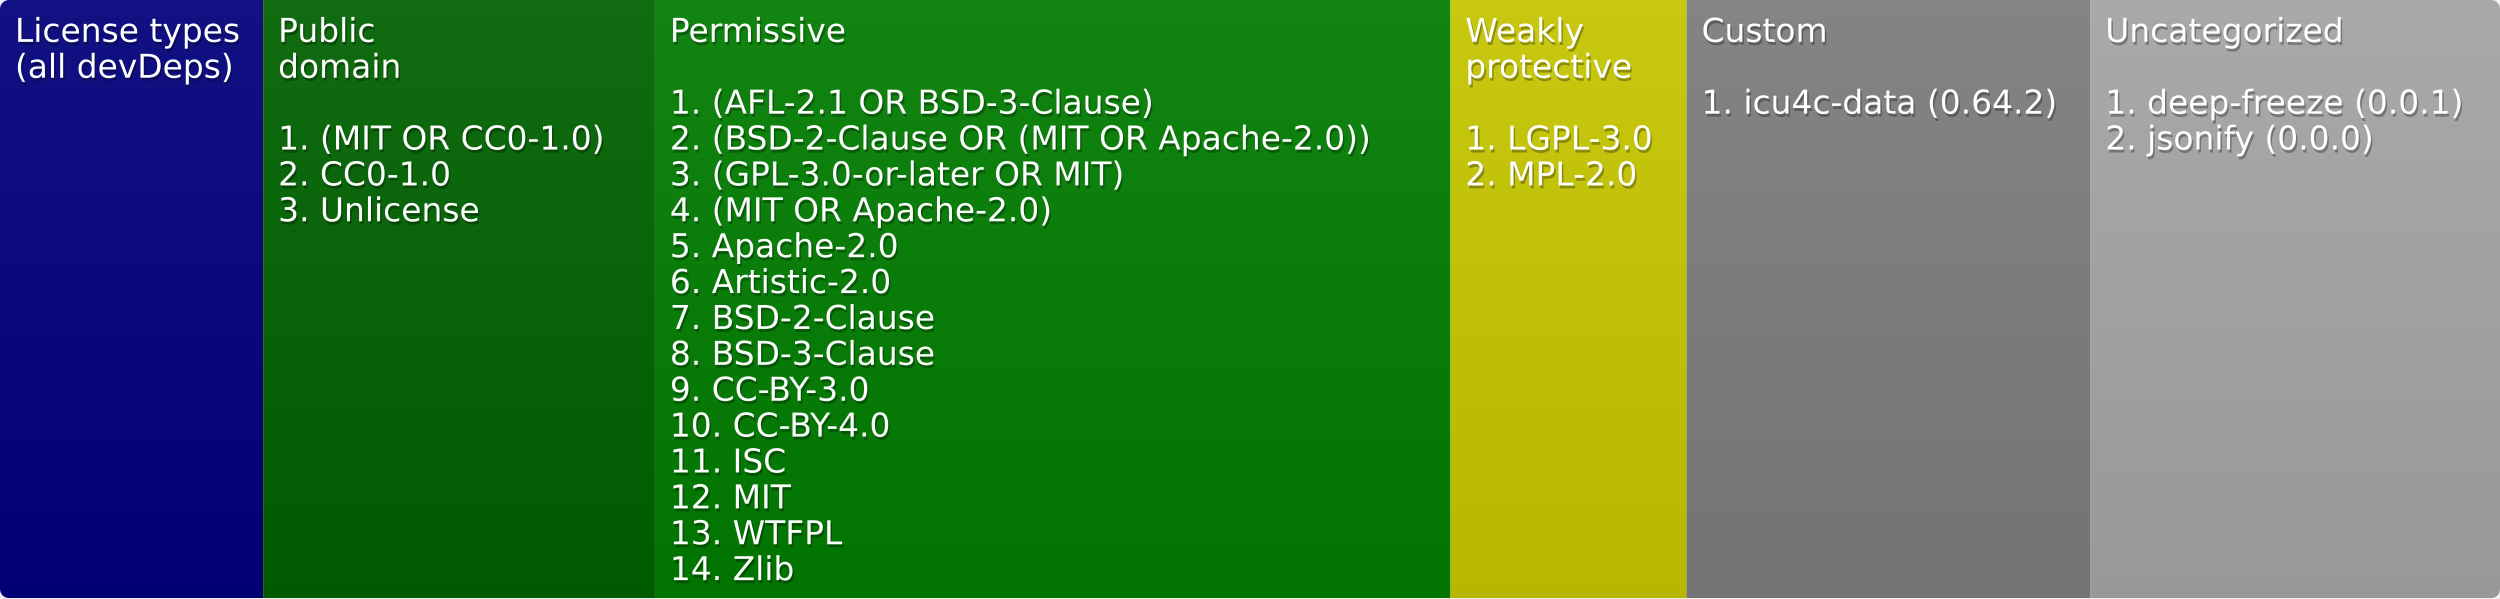
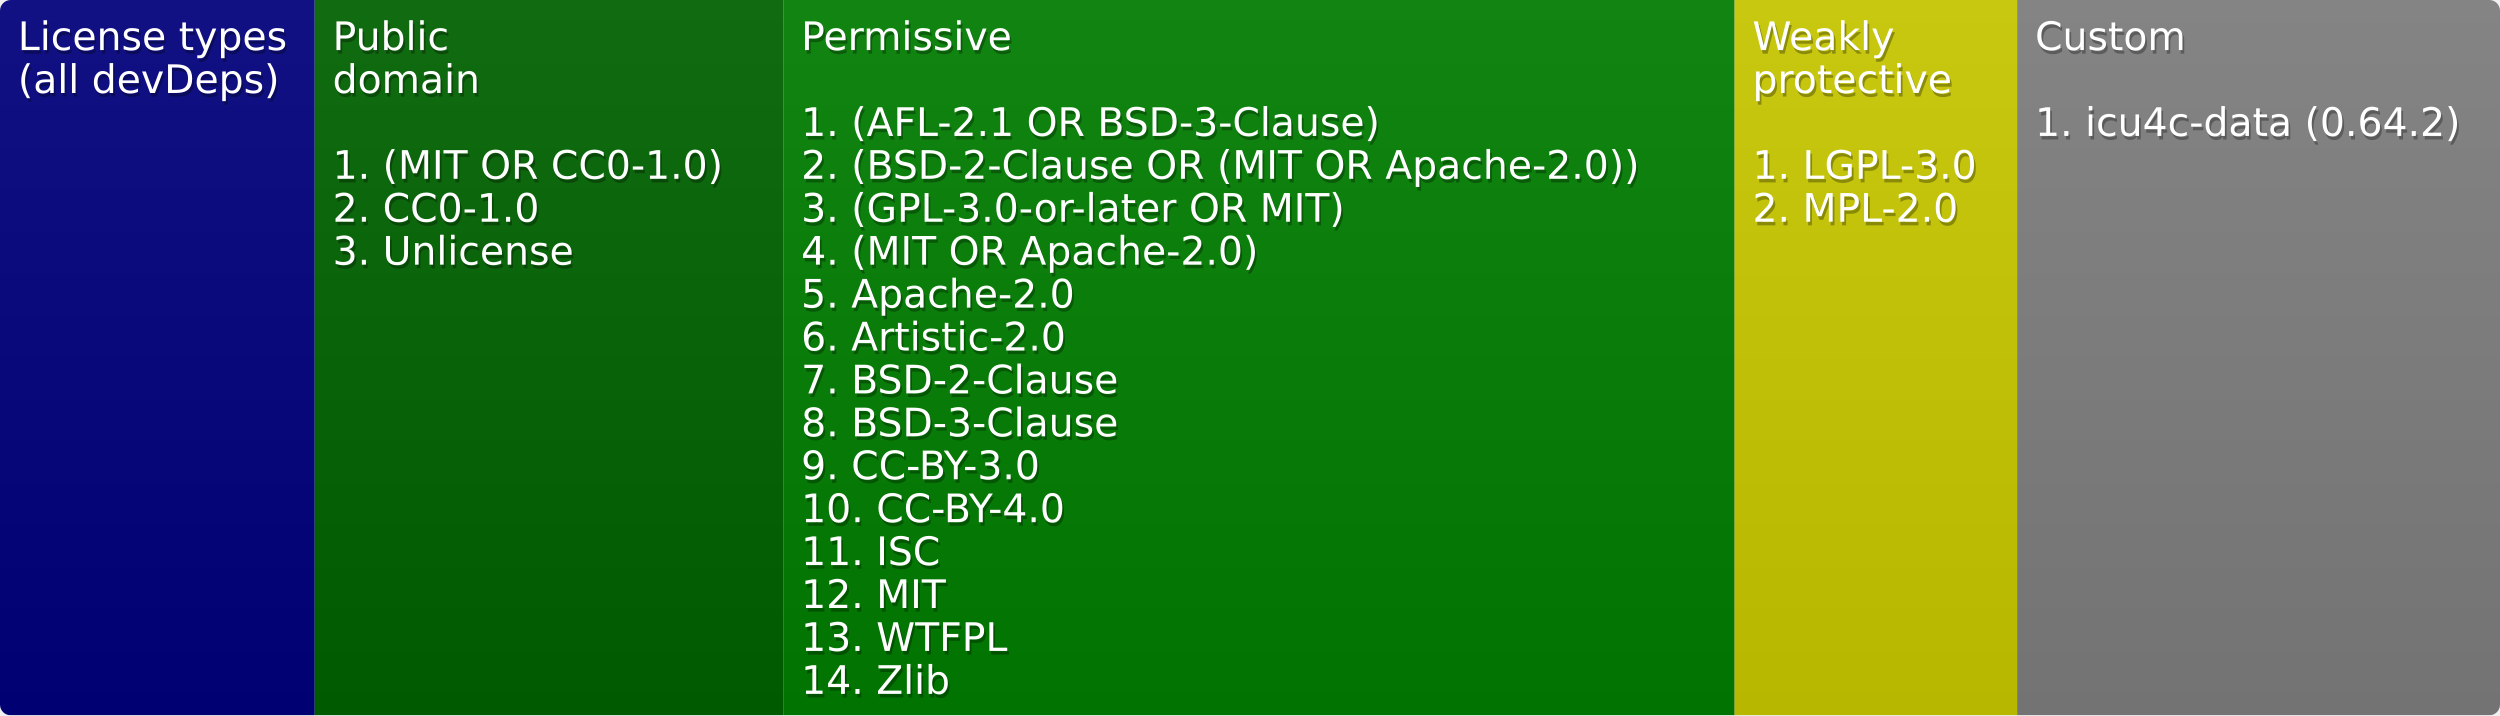
- <svg xmlns="http://www.w3.org/2000/svg" width="836" height="200">
+ <svg xmlns="http://www.w3.org/2000/svg" width="699" height="200">
  <defs>
    <style>text{font-size:11px;font-family:Verdana,DejaVu Sans,Geneva,sans-serif}text.shadow{fill:#010101;fill-opacity:.3}text.high{fill:#fff}</style>
    <linearGradient id="smooth" x2="0" y2="100%">
      <stop offset="0" stop-color="#aaa" stop-opacity=".1" />
      <stop offset="1" stop-opacity=".1" />
    </linearGradient>
    <mask id="round">
      <rect width="100%" height="100%" rx="3" fill="#fff" />
    </mask>
  </defs>
  <g id="bg" mask="url(#round)">
    <path fill="navy" d="M0 0h88v200H0z" />
    <path fill="#006400" d="M88 0h131v200H88z" />
    <path fill="green" d="M219 0h266v200H219z" />
    <path fill="#cc0" d="M485 0h79v200h-79z" />
    <path fill="gray" d="M564 0h135v200H564z" />
-     <path fill="#a9a9a9" d="M699 0h137v200H699z" />
-     <path fill="url(#smooth)" d="M0 0h836v200H0z" />
+     <path fill="url(#smooth)" d="M0 0h699v200H0z" />
  </g>
  <g id="fg">
    <text class="shadow" x="5.5" y="15">License types</text>
    <text class="high" x="5" y="14">License types</text>
    <text class="shadow" x="5.5" y="27">(all devDeps)</text>
    <text class="high" x="5" y="26">(all devDeps)</text>
    <text class="shadow" x="93.5" y="15">Public</text>
    <text class="high" x="93" y="14">Public</text>
    <text class="shadow" x="93.5" y="27">domain</text>
    <text class="high" x="93" y="26">domain</text>
    <text class="shadow" x="93.5" y="51">1. (MIT OR CC0-1.0)</text>
    <text class="high" x="93" y="50">1. (MIT OR CC0-1.0)</text>
    <text class="shadow" x="93.5" y="63">2. CC0-1.0</text>
    <text class="high" x="93" y="62">2. CC0-1.0</text>
    <text class="shadow" x="93.5" y="75">3. Unlicense</text>
    <text class="high" x="93" y="74">3. Unlicense</text>
    <text class="shadow" x="224.5" y="15">Permissive</text>
    <text class="high" x="224" y="14">Permissive</text>
    <text class="shadow" x="224.5" y="39">1. (AFL-2.1 OR BSD-3-Clause)</text>
    <text class="high" x="224" y="38">1. (AFL-2.1 OR BSD-3-Clause)</text>
    <text class="shadow" x="224.5" y="51">2. (BSD-2-Clause OR (MIT OR Apache-2.0))</text>
    <text class="high" x="224" y="50">2. (BSD-2-Clause OR (MIT OR Apache-2.0))</text>
    <text class="shadow" x="224.5" y="63">3. (GPL-3.0-or-later OR MIT)</text>
    <text class="high" x="224" y="62">3. (GPL-3.0-or-later OR MIT)</text>
    <text class="shadow" x="224.5" y="75">4. (MIT OR Apache-2.0)</text>
    <text class="high" x="224" y="74">4. (MIT OR Apache-2.0)</text>
    <text class="shadow" x="224.5" y="87">5. Apache-2.0</text>
    <text class="high" x="224" y="86">5. Apache-2.0</text>
    <text class="shadow" x="224.5" y="99">6. Artistic-2.0</text>
    <text class="high" x="224" y="98">6. Artistic-2.0</text>
    <text class="shadow" x="224.5" y="111">7. BSD-2-Clause</text>
    <text class="high" x="224" y="110">7. BSD-2-Clause</text>
    <text class="shadow" x="224.5" y="123">8. BSD-3-Clause</text>
    <text class="high" x="224" y="122">8. BSD-3-Clause</text>
    <text class="shadow" x="224.5" y="135">9. CC-BY-3.0</text>
    <text class="high" x="224" y="134">9. CC-BY-3.0</text>
    <text class="shadow" x="224.5" y="147">10. CC-BY-4.0</text>
    <text class="high" x="224" y="146">10. CC-BY-4.0</text>
    <text class="shadow" x="224.5" y="159">11. ISC</text>
    <text class="high" x="224" y="158">11. ISC</text>
    <text class="shadow" x="224.5" y="171">12. MIT</text>
    <text class="high" x="224" y="170">12. MIT</text>
    <text class="shadow" x="224.5" y="183">13. WTFPL</text>
    <text class="high" x="224" y="182">13. WTFPL</text>
    <text class="shadow" x="224.5" y="195">14. Zlib</text>
    <text class="high" x="224" y="194">14. Zlib</text>
    <text class="shadow" x="490.5" y="15">Weakly</text>
    <text class="high" x="490" y="14">Weakly</text>
    <text class="shadow" x="490.5" y="27">protective</text>
    <text class="high" x="490" y="26">protective</text>
    <text class="shadow" x="490.5" y="51">1. LGPL-3.0</text>
    <text class="high" x="490" y="50">1. LGPL-3.0</text>
    <text class="shadow" x="490.5" y="63">2. MPL-2.0</text>
    <text class="high" x="490" y="62">2. MPL-2.0</text>
    <text class="shadow" x="569.5" y="15">Custom</text>
    <text class="high" x="569" y="14">Custom</text>
    <text class="shadow" x="569.5" y="39">1. icu4c-data (0.64.2)</text>
    <text class="high" x="569" y="38">1. icu4c-data (0.64.2)</text>
-     <text class="shadow" x="704.5" y="15">Uncategorized</text>
-     <text class="high" x="704" y="14">Uncategorized</text>
-     <text class="shadow" x="704.5" y="39">1. deep-freeze (0.0.1)</text>
-     <text class="high" x="704" y="38">1. deep-freeze (0.0.1)</text>
-     <text class="shadow" x="704.5" y="51">2. jsonify (0.0.0)</text>
-     <text class="high" x="704" y="50">2. jsonify (0.0.0)</text>
  </g>
</svg>
